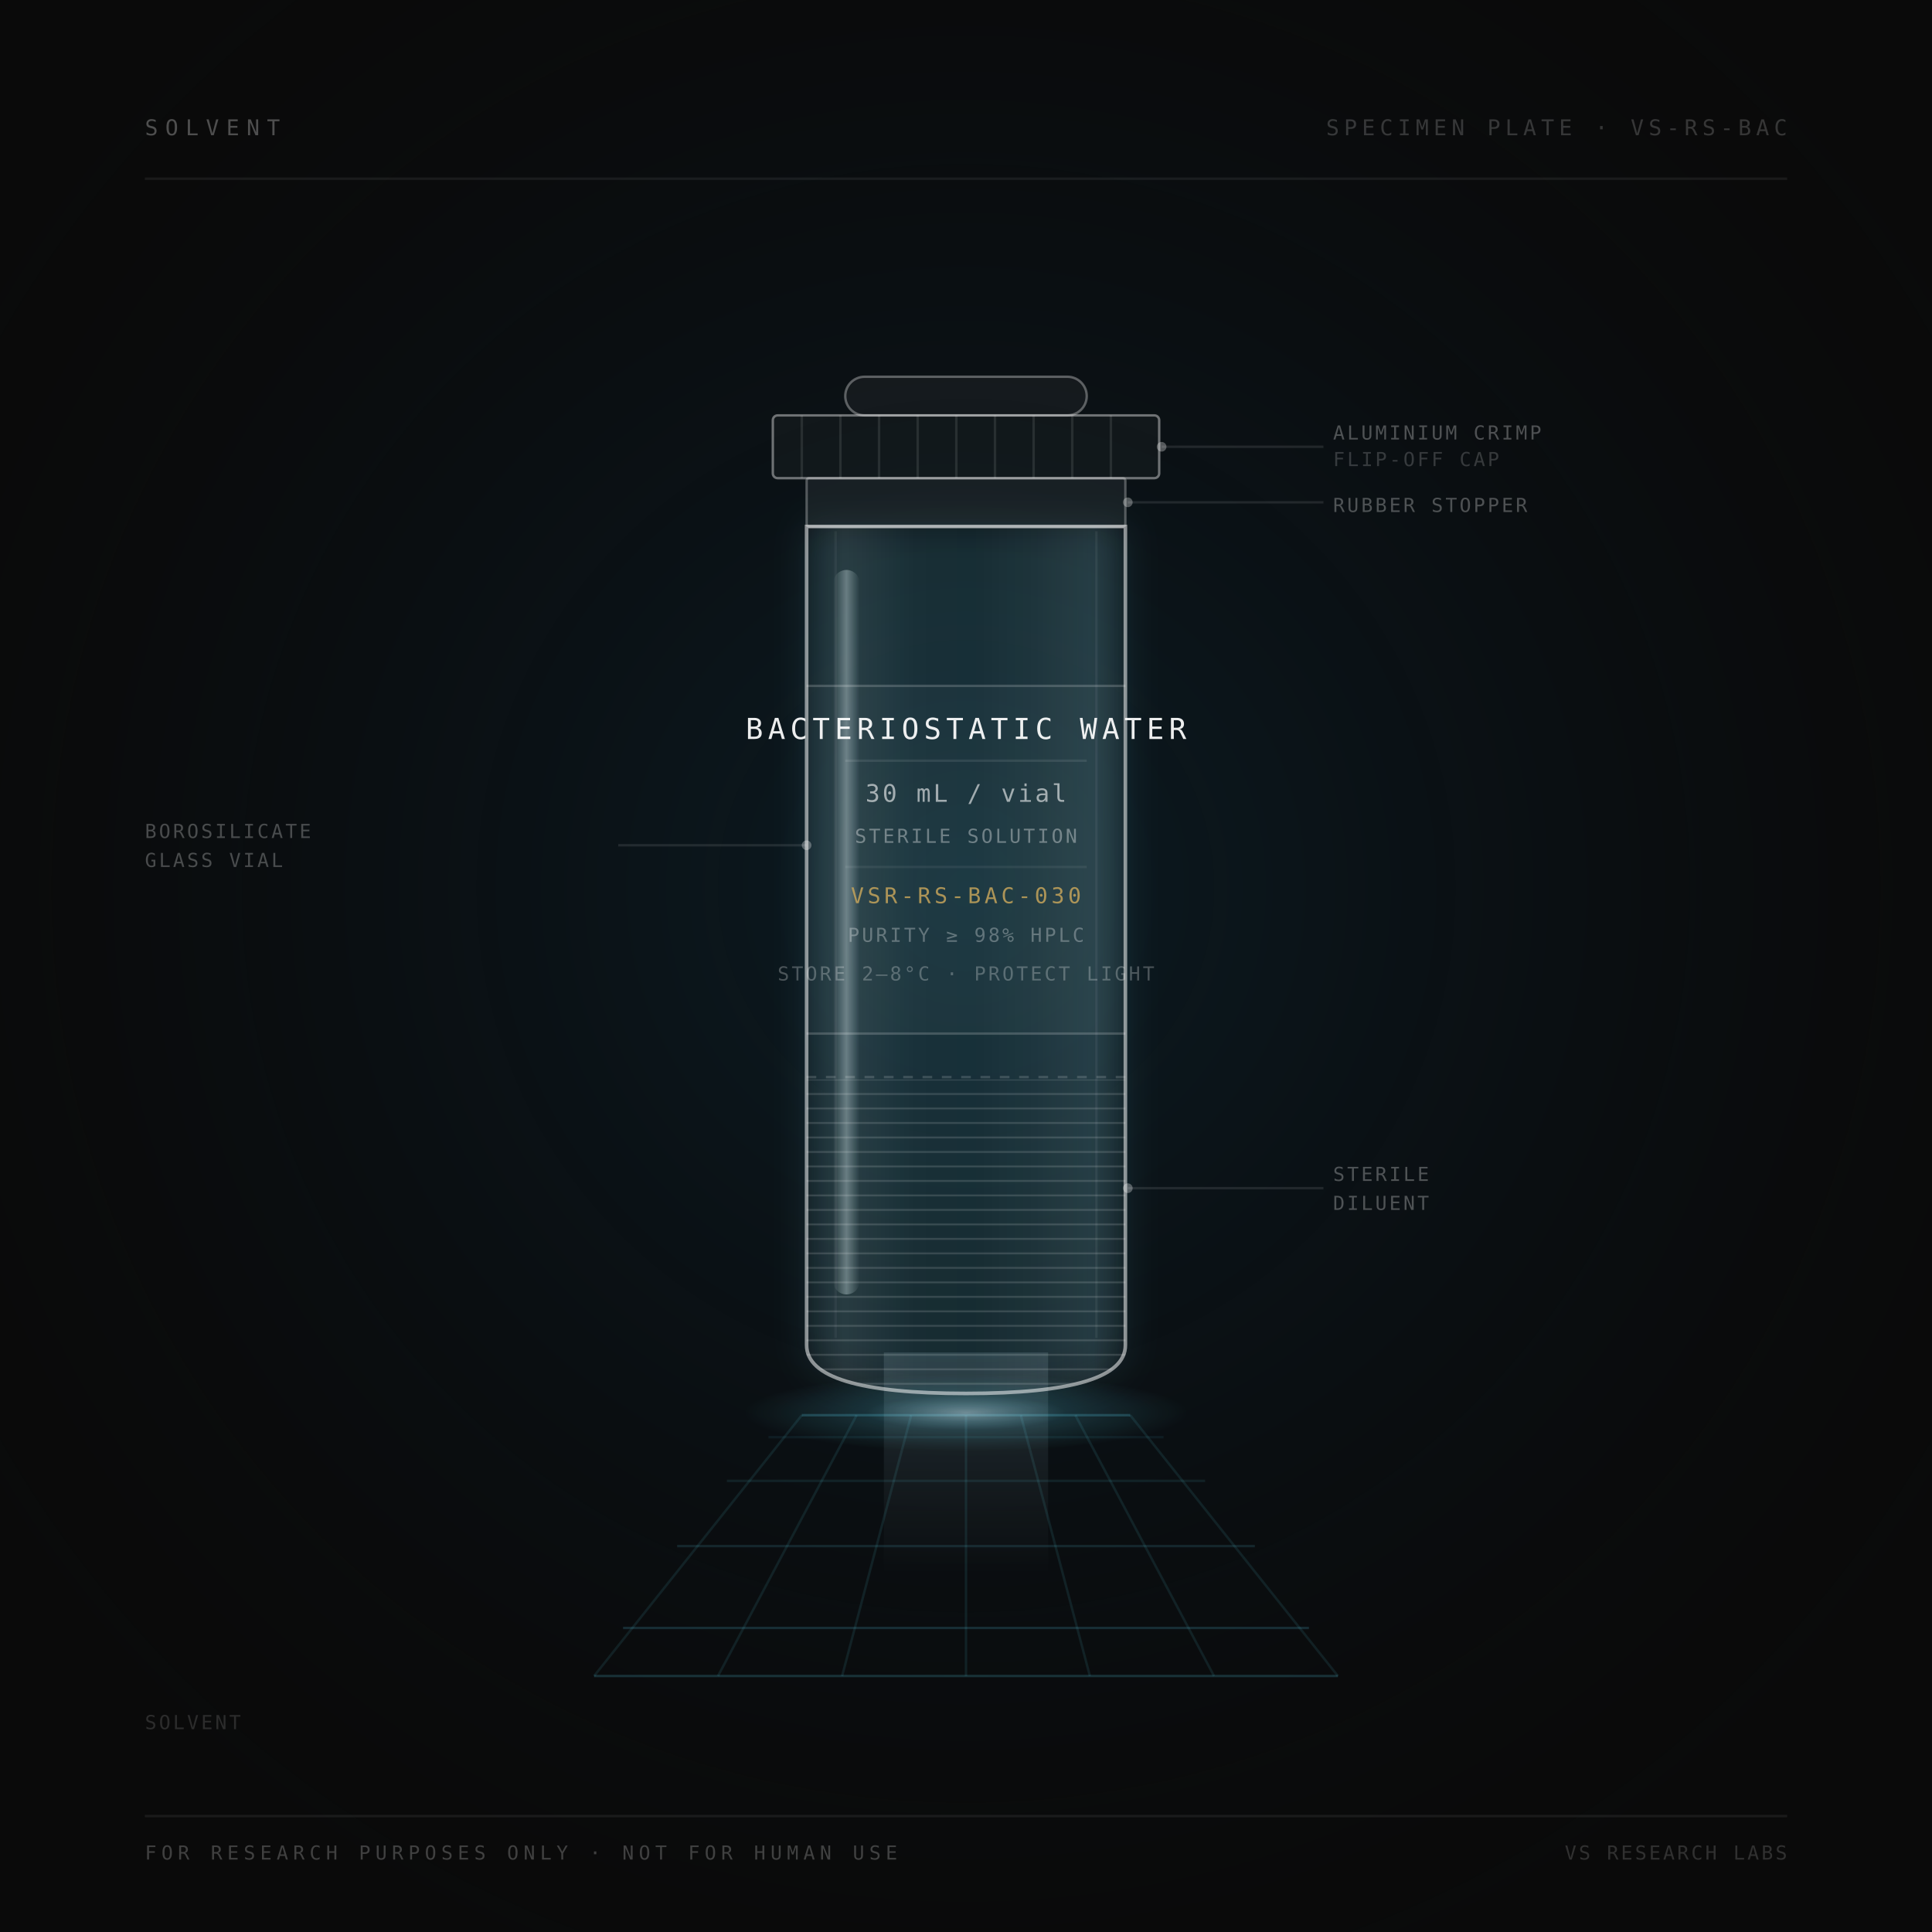
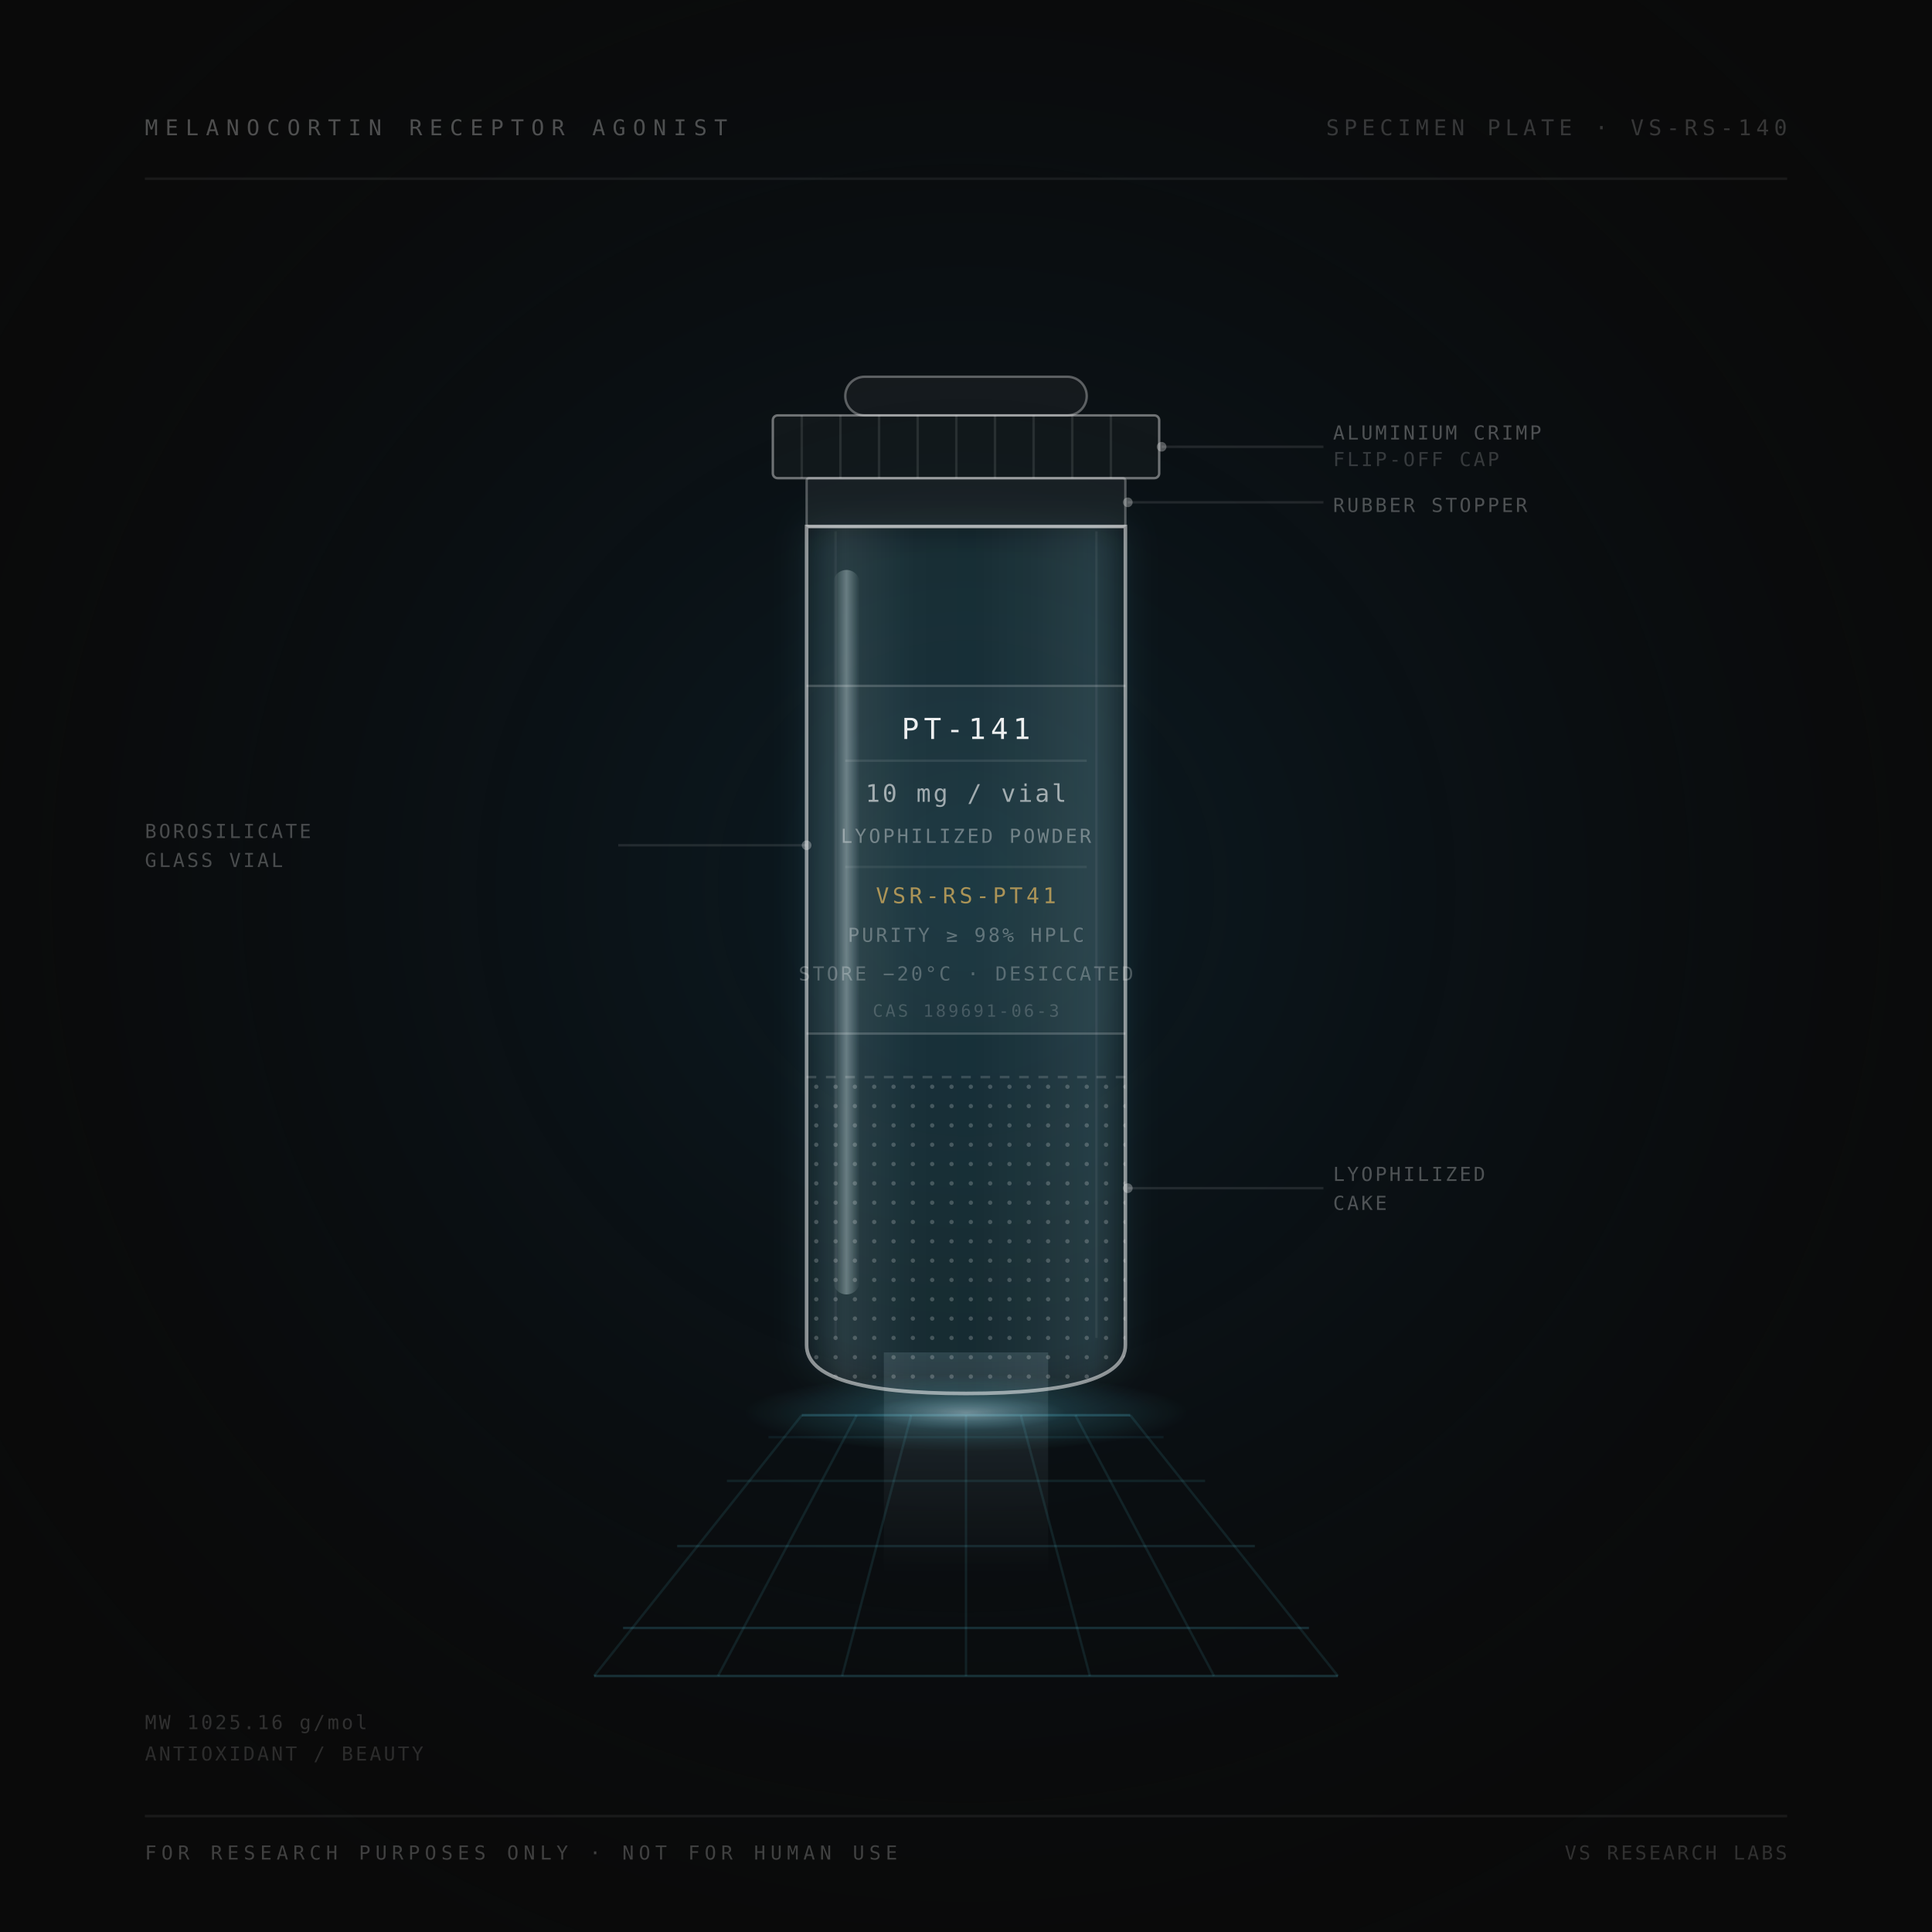
<svg xmlns="http://www.w3.org/2000/svg" viewBox="0 0 800 800">
  <defs>
-     <pattern id="liqLines" width="8" height="6" patternUnits="userSpaceOnUse">
-       <line x1="0" y1="3" x2="8" y2="3" stroke="rgba(255,255,255,0.14)" stroke-width="0.8" />
+     <pattern id="lyoDots" width="8" height="8" patternUnits="userSpaceOnUse">
+       <circle cx="2" cy="2" r="0.9" fill="rgba(255,255,255,0.2)" />
    </pattern>
    <clipPath id="vialFill">
      <path d="M333 446 L333 557 Q333 576 400 576 Q467 576 467 557 L467 446 Z" />
    </clipPath>
    <radialGradient id="bgDepth" cx="0.5" cy="0.46" r="0.62">
      <stop offset="0" stop-color="#0e2a38" stop-opacity="0.55" />
      <stop offset="0.55" stop-color="#0a1822" stop-opacity="0.28" />
      <stop offset="1" stop-color="#0a0a0a" stop-opacity="0" />
    </radialGradient>
    <radialGradient id="floorPool" cx="0.5" cy="0.5" r="0.5">
      <stop offset="0" stop-color="#bfeffd" stop-opacity="0.5" />
      <stop offset="0.45" stop-color="#5EDDF6" stop-opacity="0.16" />
      <stop offset="1" stop-color="#5EDDF6" stop-opacity="0" />
    </radialGradient>
    <linearGradient id="glassBody" x1="0" y1="0" x2="1" y2="0">
      <stop offset="0" stop-color="#ffffff" stop-opacity="0.02" />
      <stop offset="0.12" stop-color="#ffffff" stop-opacity="0.085" />
      <stop offset="0.34" stop-color="#ffffff" stop-opacity="0.015" />
      <stop offset="0.52" stop-color="#ffffff" stop-opacity="0.008" />
      <stop offset="0.72" stop-color="#ffffff" stop-opacity="0.04" />
      <stop offset="0.9" stop-color="#cdeefb" stop-opacity="0.09" />
      <stop offset="1" stop-color="#ffffff" stop-opacity="0.02" />
    </linearGradient>
    <linearGradient id="spec" x1="0" y1="0" x2="1" y2="0">
      <stop offset="0" stop-color="#eafdff" stop-opacity="0" />
      <stop offset="0.5" stop-color="#eafdff" stop-opacity="0.55" />
      <stop offset="1" stop-color="#eafdff" stop-opacity="0" />
    </linearGradient>
    <linearGradient id="reflFade" x1="0" y1="0" x2="0" y2="1">
      <stop offset="0" stop-color="#cdeefb" stop-opacity="0.13" />
      <stop offset="1" stop-color="#cdeefb" stop-opacity="0" />
    </linearGradient>
    <filter id="vglow" x="-60%" y="-60%" width="220%" height="220%">
      <feGaussianBlur stdDeviation="7" />
    </filter>
  </defs>
  <rect width="800" height="800" fill="#0a0a0a" />
  <rect width="800" height="800" fill="url(#bgDepth)" />
  <line x1="60" y1="74" x2="740" y2="74" stroke="rgba(255,255,255,0.07)" stroke-width="1" />
-   <text x="60" y="56" font-family="monospace" font-size="9" fill="rgba(255,255,255,0.28)" letter-spacing="3">SOLVENT</text>
-   <text x="740" y="56" font-family="monospace" font-size="9" fill="rgba(255,255,255,0.18)" letter-spacing="2" text-anchor="end">SPECIMEN PLATE · VS-RS-BAC</text>
+   <text x="60" y="56" font-family="monospace" font-size="9" fill="rgba(255,255,255,0.28)" letter-spacing="3">MELANOCORTIN RECEPTOR AGONIST</text>
+   <text x="740" y="56" font-family="monospace" font-size="9" fill="rgba(255,255,255,0.18)" letter-spacing="2" text-anchor="end">SPECIMEN PLATE · VS-RS-140</text>
  <g class="pad">
    <line x1="332" y1="586" x2="468" y2="586" stroke="#5EDDF6" stroke-opacity="0.22" stroke-width="1" />
    <line x1="332.0" y1="586" x2="246.0" y2="694" stroke="#5EDDF6" stroke-opacity="0.10" stroke-width="1" />
    <line x1="354.7" y1="586" x2="297.3" y2="694" stroke="#5EDDF6" stroke-opacity="0.10" stroke-width="1" />
    <line x1="377.3" y1="586" x2="348.7" y2="694" stroke="#5EDDF6" stroke-opacity="0.10" stroke-width="1" />
    <line x1="400.0" y1="586" x2="400.0" y2="694" stroke="#5EDDF6" stroke-opacity="0.10" stroke-width="1" />
    <line x1="422.7" y1="586" x2="451.3" y2="694" stroke="#5EDDF6" stroke-opacity="0.10" stroke-width="1" />
    <line x1="445.3" y1="586" x2="502.7" y2="694" stroke="#5EDDF6" stroke-opacity="0.10" stroke-width="1" />
    <line x1="468.0" y1="586" x2="554.0" y2="694" stroke="#5EDDF6" stroke-opacity="0.10" stroke-width="1" />
    <line x1="318.2" y1="595.1" x2="481.8" y2="595.1" stroke="#5EDDF6" stroke-opacity="0.071" stroke-width="1" />
    <line x1="301.0" y1="613.2" x2="499.0" y2="613.2" stroke="#5EDDF6" stroke-opacity="0.097" stroke-width="1" />
    <line x1="280.4" y1="640.2" x2="519.6" y2="640.2" stroke="#5EDDF6" stroke-opacity="0.128" stroke-width="1" />
    <line x1="258.0" y1="674.1" x2="542.0" y2="674.1" stroke="#5EDDF6" stroke-opacity="0.162" stroke-width="1" />
    <line x1="246.0" y1="694.0" x2="554.0" y2="694.0" stroke="#5EDDF6" stroke-opacity="0.180" stroke-width="1" />
  </g>
  <path d="M334 218 L334 557 Q334 577 400 577 Q466 577 466 557 L466 218 Z" fill="#5EDDF6" opacity="0.12" filter="url(#vglow)" />
  <ellipse cx="400" cy="585" rx="92" ry="16" fill="url(#floorPool)" />
  <rect x="366" y="560" width="68" height="92" fill="url(#reflFade)" />
  <rect x="350" y="156" width="100" height="16" rx="8" fill="rgba(255,255,255,0.04)" stroke="rgba(255,255,255,0.32)" stroke-width="1" />
  <rect x="320" y="172" width="160" height="26" rx="2" fill="rgba(255,255,255,0.03)" stroke="rgba(255,255,255,0.4)" stroke-width="1" />
  <line x1="332" y1="172" x2="332" y2="198" stroke="rgba(255,255,255,0.1)" stroke-width="1" />
  <line x1="348" y1="172" x2="348" y2="198" stroke="rgba(255,255,255,0.1)" stroke-width="1" />
  <line x1="364" y1="172" x2="364" y2="198" stroke="rgba(255,255,255,0.1)" stroke-width="1" />
  <line x1="380" y1="172" x2="380" y2="198" stroke="rgba(255,255,255,0.1)" stroke-width="1" />
  <line x1="396" y1="172" x2="396" y2="198" stroke="rgba(255,255,255,0.1)" stroke-width="1" />
  <line x1="412" y1="172" x2="412" y2="198" stroke="rgba(255,255,255,0.1)" stroke-width="1" />
  <line x1="428" y1="172" x2="428" y2="198" stroke="rgba(255,255,255,0.1)" stroke-width="1" />
  <line x1="444" y1="172" x2="444" y2="198" stroke="rgba(255,255,255,0.1)" stroke-width="1" />
  <line x1="460" y1="172" x2="460" y2="198" stroke="rgba(255,255,255,0.1)" stroke-width="1" />
  <rect x="334" y="198" width="132" height="20" rx="1" fill="rgba(255,255,255,0.06)" stroke="rgba(255,255,255,0.28)" stroke-width="1" />
  <path d="M334 218 L334 557 Q334 577 400 577 Q466 577 466 557 L466 218 Z" fill="url(#glassBody)" stroke="rgba(255,255,255,0.52)" stroke-width="1.5" />
  <rect x="345" y="236" width="11" height="300" rx="5.5" fill="url(#spec)" opacity="0.6" />
  <line x1="346" y1="220" x2="346" y2="554" stroke="rgba(255,255,255,0.05)" stroke-width="1" />
  <line x1="454" y1="220" x2="454" y2="554" stroke="rgba(255,255,255,0.06)" stroke-width="1" />
  <line x1="334" y1="446" x2="466" y2="446" stroke="rgba(255,255,255,0.16)" stroke-width="1" stroke-dasharray="4,4" />
-   <rect x="334" y="447" width="132" height="128" fill="url(#liqLines)" clip-path="url(#vialFill)" />
+   <rect x="334" y="447" width="132" height="128" fill="url(#lyoDots)" clip-path="url(#vialFill)" />
  <rect x="334" y="284" width="132" height="144" fill="rgba(255,255,255,0.025)" />
  <line x1="334" y1="284" x2="466" y2="284" stroke="rgba(255,255,255,0.18)" stroke-width="1" />
  <line x1="334" y1="428" x2="466" y2="428" stroke="rgba(255,255,255,0.18)" stroke-width="1" />
-   <text x="400" y="306" font-family="monospace" font-size="12" font-weight="500" fill="rgba(255,255,255,0.92)" letter-spacing="2" text-anchor="middle">BACTERIOSTATIC WATER</text>
+   <text x="400" y="306" font-family="monospace" font-size="12" font-weight="500" fill="rgba(255,255,255,0.92)" letter-spacing="2" text-anchor="middle">PT-141</text>
  <line x1="350" y1="315" x2="450" y2="315" stroke="rgba(255,255,255,0.09)" stroke-width="1" />
-   <text x="400" y="332" font-family="monospace" font-size="10" fill="rgba(255,255,255,0.58)" letter-spacing="1" text-anchor="middle">30 mL / vial</text>
-   <text x="400" y="349" font-family="monospace" font-size="8" fill="rgba(255,255,255,0.36)" letter-spacing="1" text-anchor="middle">STERILE SOLUTION</text>
+   <text x="400" y="332" font-family="monospace" font-size="10" fill="rgba(255,255,255,0.58)" letter-spacing="1" text-anchor="middle">10 mg / vial</text>
+   <text x="400" y="349" font-family="monospace" font-size="8" fill="rgba(255,255,255,0.36)" letter-spacing="1" text-anchor="middle">LYOPHILIZED POWDER</text>
  <line x1="350" y1="359" x2="450" y2="359" stroke="rgba(255,255,255,0.07)" stroke-width="1" />
-   <text x="400" y="374" font-family="monospace" font-size="9" fill="#C4A35A" letter-spacing="1.5" text-anchor="middle" opacity="0.85">VSR-RS-BAC-030</text>
+   <text x="400" y="374" font-family="monospace" font-size="9" fill="#C4A35A" letter-spacing="1.5" text-anchor="middle" opacity="0.85">VSR-RS-PT41</text>
  <text x="400" y="390" font-family="monospace" font-size="8" fill="rgba(255,255,255,0.3)" letter-spacing="1" text-anchor="middle">PURITY ≥ 98% HPLC</text>
-   <text x="400" y="406" font-family="monospace" font-size="8" fill="rgba(255,255,255,0.26)" letter-spacing="1" text-anchor="middle">STORE 2–8°C · PROTECT LIGHT</text>
+   <text x="400" y="406" font-family="monospace" font-size="8" fill="rgba(255,255,255,0.26)" letter-spacing="1" text-anchor="middle">STORE −20°C · DESICCATED</text>
+   <text x="400" y="421" font-family="monospace" font-size="7" fill="rgba(255,255,255,0.18)" letter-spacing="1" text-anchor="middle">CAS 189691-06-3</text>
  <line x1="481" y1="185" x2="548" y2="185" stroke="rgba(255,255,255,0.1)" stroke-width="1" />
  <circle cx="481" cy="185" r="2" fill="rgba(255,255,255,0.3)" />
  <text x="552" y="182" font-family="monospace" font-size="8" fill="rgba(255,255,255,0.28)" letter-spacing="1">ALUMINIUM CRIMP</text>
  <text x="552" y="193" font-family="monospace" font-size="8" fill="rgba(255,255,255,0.18)" letter-spacing="1">FLIP-OFF CAP</text>
  <line x1="467" y1="208" x2="548" y2="208" stroke="rgba(255,255,255,0.1)" stroke-width="1" />
  <circle cx="467" cy="208" r="2" fill="rgba(255,255,255,0.3)" />
  <text x="552" y="212" font-family="monospace" font-size="8" fill="rgba(255,255,255,0.28)" letter-spacing="1">RUBBER STOPPER</text>
  <line x1="467" y1="492" x2="548" y2="492" stroke="rgba(255,255,255,0.1)" stroke-width="1" />
  <circle cx="467" cy="492" r="2" fill="rgba(255,255,255,0.3)" />
-   <text x="552" y="489" font-family="monospace" font-size="8" fill="rgba(255,255,255,0.28)" letter-spacing="1">STERILE</text>
-   <text x="552" y="501" font-family="monospace" font-size="8" fill="rgba(255,255,255,0.28)" letter-spacing="1">DILUENT</text>
+   <text x="552" y="489" font-family="monospace" font-size="8" fill="rgba(255,255,255,0.28)" letter-spacing="1">LYOPHILIZED</text>
+   <text x="552" y="501" font-family="monospace" font-size="8" fill="rgba(255,255,255,0.28)" letter-spacing="1">CAKE</text>
  <line x1="334" y1="350" x2="256" y2="350" stroke="rgba(255,255,255,0.1)" stroke-width="1" />
  <circle cx="334" cy="350" r="2" fill="rgba(255,255,255,0.3)" />
  <text x="60" y="347" font-family="monospace" font-size="8" fill="rgba(255,255,255,0.26)" letter-spacing="1">BOROSILICATE</text>
  <text x="60" y="359" font-family="monospace" font-size="8" fill="rgba(255,255,255,0.26)" letter-spacing="1">GLASS VIAL</text>
-   <text x="60" y="716" font-family="monospace" font-size="8" fill="rgba(255,255,255,0.14)" letter-spacing="1">SOLVENT</text>
+   <text x="60" y="716" font-family="monospace" font-size="8" fill="rgba(255,255,255,0.16)" letter-spacing="1">MW 1025.16 g/mol</text>
+   <text x="60" y="729" font-family="monospace" font-size="8" fill="rgba(255,255,255,0.14)" letter-spacing="1">ANTIOXIDANT / BEAUTY</text>
  <line x1="60" y1="752" x2="740" y2="752" stroke="rgba(255,255,255,0.07)" stroke-width="1" />
  <text x="60" y="770" font-family="monospace" font-size="8" fill="rgba(255,255,255,0.22)" letter-spacing="2">FOR RESEARCH PURPOSES ONLY · NOT FOR HUMAN USE</text>
  <text x="740" y="770" font-family="monospace" font-size="8" fill="rgba(255,255,255,0.16)" letter-spacing="1" text-anchor="end">VS RESEARCH LABS</text>
</svg>
